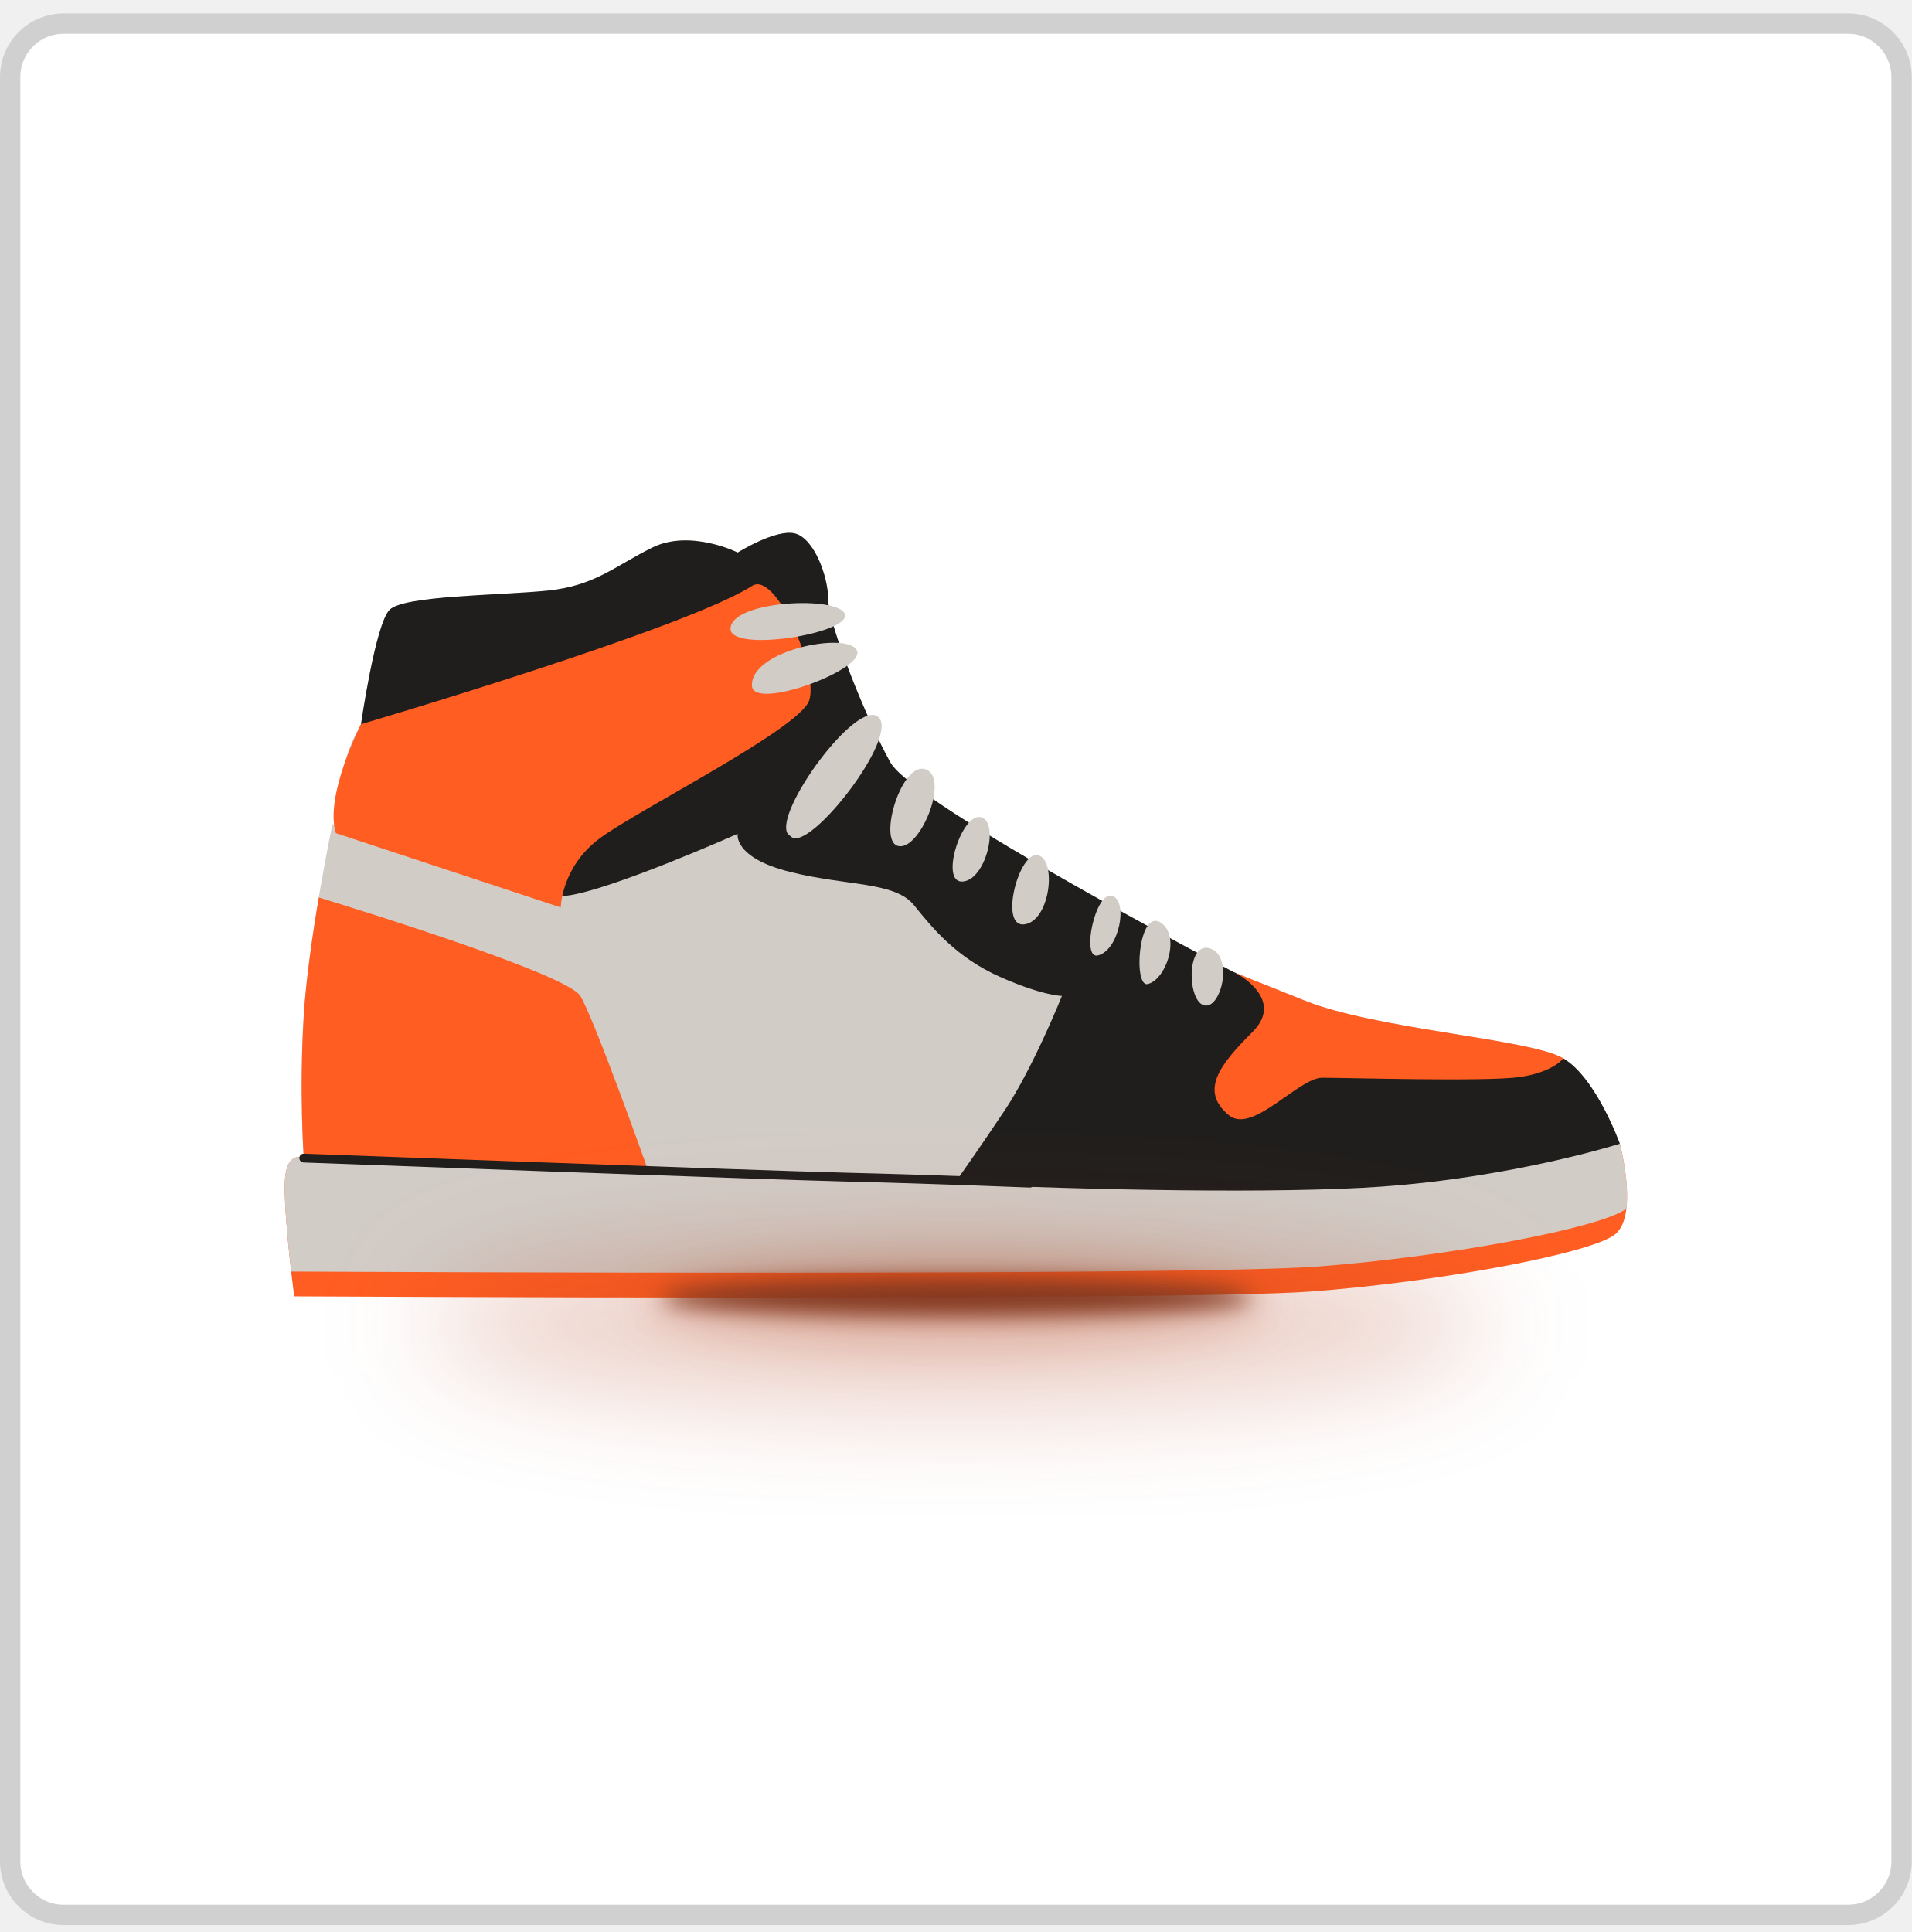
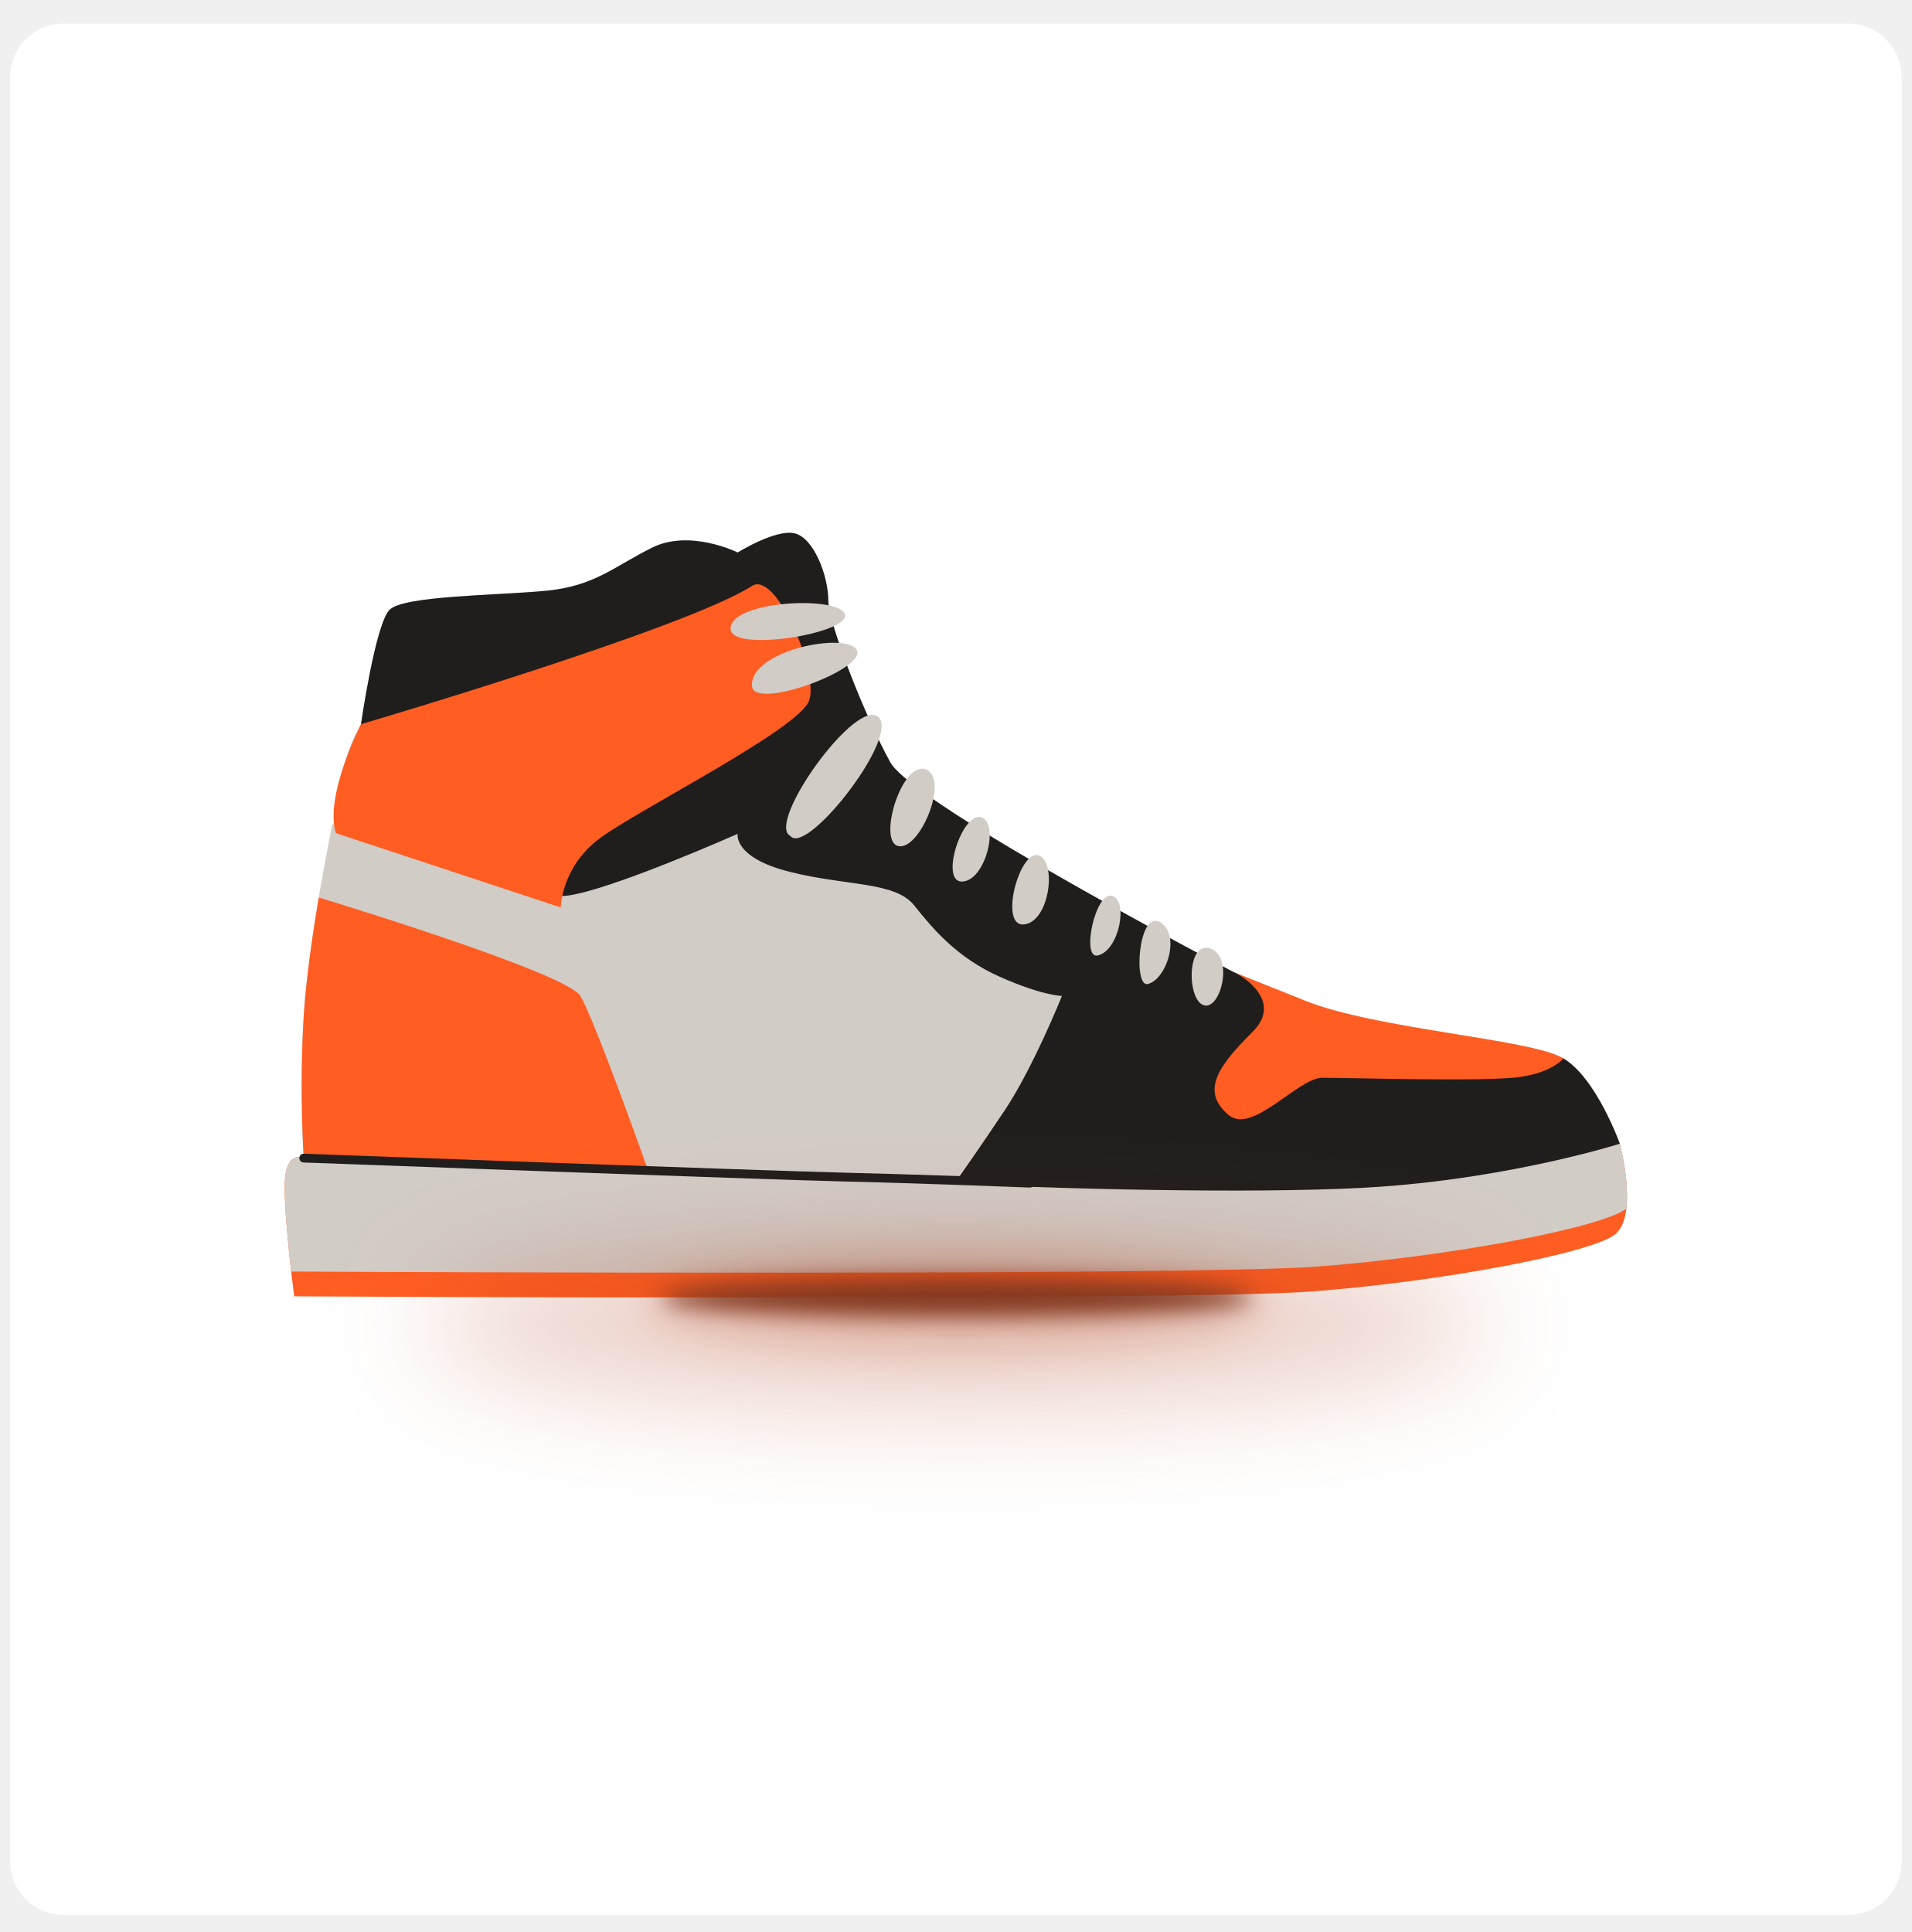
<svg xmlns="http://www.w3.org/2000/svg" width="94" height="95" viewBox="0 0 94 95" fill="none">
  <rect x="0.5" y="1.16" width="93" height="93" rx="2.63" fill="white" />
  <g clip-path="url(#clip0_552_67774)">
    <path d="M16.342 40.532C16.342 40.532 15.17 46.159 14.935 49.91C14.701 53.662 14.935 56.944 14.935 56.944C14.935 56.944 36.271 57.413 41.663 57.883C47.056 58.352 61.358 58.821 67.923 58.352C74.488 57.883 79.645 56.241 79.645 56.241C79.645 56.241 78.473 52.959 76.832 52.021C75.191 51.082 67.688 50.613 64.171 49.207L60.655 47.8C60.655 47.8 44.946 39.594 43.774 37.484C42.602 35.373 40.725 30.685 40.725 29.512C40.725 28.338 40.024 26.466 39.085 26.23C38.147 25.995 36.272 27.169 36.272 27.169C36.272 27.169 33.928 25.997 32.051 26.935C30.175 27.873 29.238 28.81 26.894 29.045C24.55 29.279 19.86 29.279 19.157 29.983C18.454 30.688 17.75 35.61 17.75 35.61C17.75 35.61 15.875 38.658 17.28 40.533H16.342V40.532Z" fill="#D2CCC7" />
    <path d="M14.936 56.944C14.936 56.944 13.998 56.475 13.998 58.351C13.998 60.228 14.467 63.744 14.467 63.744C14.467 63.744 58.077 63.978 64.408 63.51C70.739 63.041 78.24 61.635 79.413 60.697C80.585 59.758 79.647 56.242 79.647 56.242L14.936 56.944Z" fill="#FF5D22" />
    <path d="M64.714 62.283C71.13 61.807 78.73 60.385 79.969 59.431C80.132 58.061 79.647 56.242 79.647 56.242L42.719 52.373L14.936 56.945C14.936 56.945 13.998 56.476 13.998 58.352C13.998 59.522 14.18 61.328 14.318 62.524C18.866 62.546 58.642 62.732 64.714 62.283Z" fill="#D2CCC7" />
    <path d="M16.499 40.532C16.499 40.532 25.721 44.284 27.831 44.048C29.941 43.815 36.271 41 36.271 41C36.271 41 36.037 42.172 38.85 42.875C41.664 43.578 44.008 43.344 44.946 44.516C45.884 45.688 47.056 47.096 49.167 48.033C51.277 48.971 52.215 48.971 52.215 48.971C52.215 48.971 50.808 52.487 49.402 54.597C48.235 56.347 47.233 57.77 46.923 58.207C53.54 58.521 62.95 58.704 67.924 58.349C74.489 57.88 79.647 56.239 79.647 56.239C79.647 56.239 78.491 53.004 76.868 52.041C75.767 52.447 73.933 52.956 71.675 52.956C67.923 52.956 65.344 52.018 63.938 53.19C62.53 54.362 60.655 55.065 59.952 53.893C59.249 52.721 61.588 51.453 62.063 50.611C63.117 48.736 60.655 47.797 60.655 47.797C60.655 47.797 44.946 39.591 43.774 37.481C42.602 35.371 40.726 30.682 40.726 29.509C40.726 28.335 40.024 26.466 39.086 26.23C38.148 25.995 36.272 27.169 36.272 27.169C36.272 27.169 33.928 25.997 32.052 26.935C30.175 27.873 29.238 28.81 26.894 29.045C24.55 29.279 19.86 29.279 19.157 29.983C18.454 30.688 17.75 35.61 17.75 35.61L16.499 40.533V40.532Z" fill="#201E1C" />
    <path d="M74.723 52.959C76.365 52.725 76.868 52.044 76.868 52.044C76.856 52.037 76.844 52.029 76.834 52.022C75.192 51.084 67.689 50.615 64.173 49.209C61.337 48.075 60.788 47.855 60.682 47.812C60.965 47.927 63.149 49.178 61.594 50.733C59.952 52.374 58.982 53.64 60.422 54.836C61.576 55.795 63.842 52.995 65.014 52.995C66.186 52.995 73.082 53.194 74.723 52.961V52.959Z" fill="#FF5D22" />
    <path d="M28.536 48.973C27.894 47.902 17.483 44.684 15.675 44.131C15.367 45.949 15.048 48.139 14.937 49.911C14.703 53.663 14.937 56.945 14.937 56.945C14.937 56.945 24.009 57.144 31.818 57.413C31.813 57.397 29.239 50.144 28.536 48.973Z" fill="#FF5D22" />
    <path d="M38.734 41.002C38.031 39.947 42.134 34.319 43.188 35.257C44.243 36.196 39.855 41.862 38.917 41.159L38.733 41.002H38.734Z" fill="#D2CCC7" />
    <path d="M44.126 41.59C43.169 41.27 44.36 37.369 45.534 37.838C46.707 38.307 45.182 41.941 44.126 41.59Z" fill="#D2CCC7" />
    <path d="M47.291 43.348C46.21 43.348 47.291 39.948 48.23 40.184C49.168 40.419 48.464 43.348 47.291 43.348Z" fill="#D2CCC7" />
    <path d="M50.34 45.456C49.121 45.566 50.106 41.822 51.043 42.055C51.98 42.289 51.63 45.338 50.34 45.456Z" fill="#D2CCC7" />
    <path d="M53.974 46.982C53.15 47.165 53.856 43.817 54.677 44.051C55.498 44.285 55.029 46.746 53.974 46.982Z" fill="#D2CCC7" />
    <path d="M56.436 48.387C55.717 48.568 55.967 44.753 57.023 45.339C58.078 45.925 57.374 48.152 56.436 48.387Z" fill="#D2CCC7" />
    <path d="M59.249 49.443C58.366 49.318 58.311 46.278 59.483 46.63C60.655 46.981 60.07 49.561 59.249 49.443Z" fill="#D2CCC7" />
    <path d="M27.572 44.62C27.572 44.62 27.597 42.642 29.472 41.236C31.347 39.829 39.319 35.843 39.789 34.438C40.258 33.03 38.174 28.04 36.975 28.811C33.693 30.921 17.75 35.61 17.75 35.61C17.75 35.61 15.938 39.141 16.515 40.968L27.572 44.622V44.62Z" fill="#FF5D22" />
    <path d="M35.921 30.92C35.921 32.099 41.783 31.154 41.547 30.217C41.314 29.279 35.921 29.514 35.921 30.92Z" fill="#D2CCC7" />
    <path d="M36.975 33.735C37.056 34.956 42.601 32.914 42.132 31.976C41.663 31.038 36.857 31.976 36.975 33.735Z" fill="#D2CCC7" />
    <path d="M50.647 58.395C50.647 58.395 50.641 58.395 50.637 58.395C50.591 58.394 45.88 58.202 41.657 58.1C37.433 57.998 15.151 57.17 14.926 57.162C14.807 57.158 14.714 57.057 14.718 56.937C14.722 56.818 14.823 56.725 14.942 56.729C15.167 56.737 37.446 57.565 41.668 57.667C45.893 57.768 50.608 57.959 50.655 57.962C50.774 57.968 50.867 58.068 50.862 58.187C50.857 58.303 50.762 58.394 50.645 58.394L50.647 58.395Z" fill="#201E1C" />
  </g>
  <g filter="url(#filter0_f_552_67774)">
    <ellipse cx="47" cy="64.041" rx="15.292" ry="2.422" fill="#B03E18" fill-opacity="0.2" />
  </g>
  <g filter="url(#filter1_f_552_67774)">
    <ellipse cx="47.054" cy="63.812" rx="14.512" ry="0.959" fill="#7A3923" />
  </g>
  <g filter="url(#filter2_f_552_67774)">
    <ellipse cx="47" cy="65.13" rx="26.182" ry="3.99" fill="#B03E18" fill-opacity="0.25" />
  </g>
-   <rect x="0.5" y="1.16" width="93" height="93" rx="2.63" stroke="#D0D0D0" />
  <defs>
    <filter id="filter0_f_552_67774" x="29.578" y="59.489" width="34.844" height="9.103" filterUnits="userSpaceOnUse" color-interpolation-filters="sRGB">
      <feFlood flood-opacity="0" result="BackgroundImageFix" />
      <feBlend mode="normal" in="SourceGraphic" in2="BackgroundImageFix" result="shape" />
      <feGaussianBlur stdDeviation="1.065" result="effect1_foregroundBlur_552_67774" />
    </filter>
    <filter id="filter1_f_552_67774" x="31.477" y="61.789" width="31.154" height="4.048" filterUnits="userSpaceOnUse" color-interpolation-filters="sRGB">
      <feFlood flood-opacity="0" result="BackgroundImageFix" />
      <feBlend mode="normal" in="SourceGraphic" in2="BackgroundImageFix" result="shape" />
      <feGaussianBlur stdDeviation="0.532" result="effect1_foregroundBlur_552_67774" />
    </filter>
    <filter id="filter2_f_552_67774" x="15.494" y="55.816" width="63.011" height="18.629" filterUnits="userSpaceOnUse" color-interpolation-filters="sRGB">
      <feFlood flood-opacity="0" result="BackgroundImageFix" />
      <feBlend mode="normal" in="SourceGraphic" in2="BackgroundImageFix" result="shape" />
      <feGaussianBlur stdDeviation="2.662" result="effect1_foregroundBlur_552_67774" />
    </filter>
    <clipPath id="clip0_552_67774">
      <rect width="66.004" height="37.603" fill="white" transform="translate(13.998 26.1992)" />
    </clipPath>
  </defs>
</svg>
